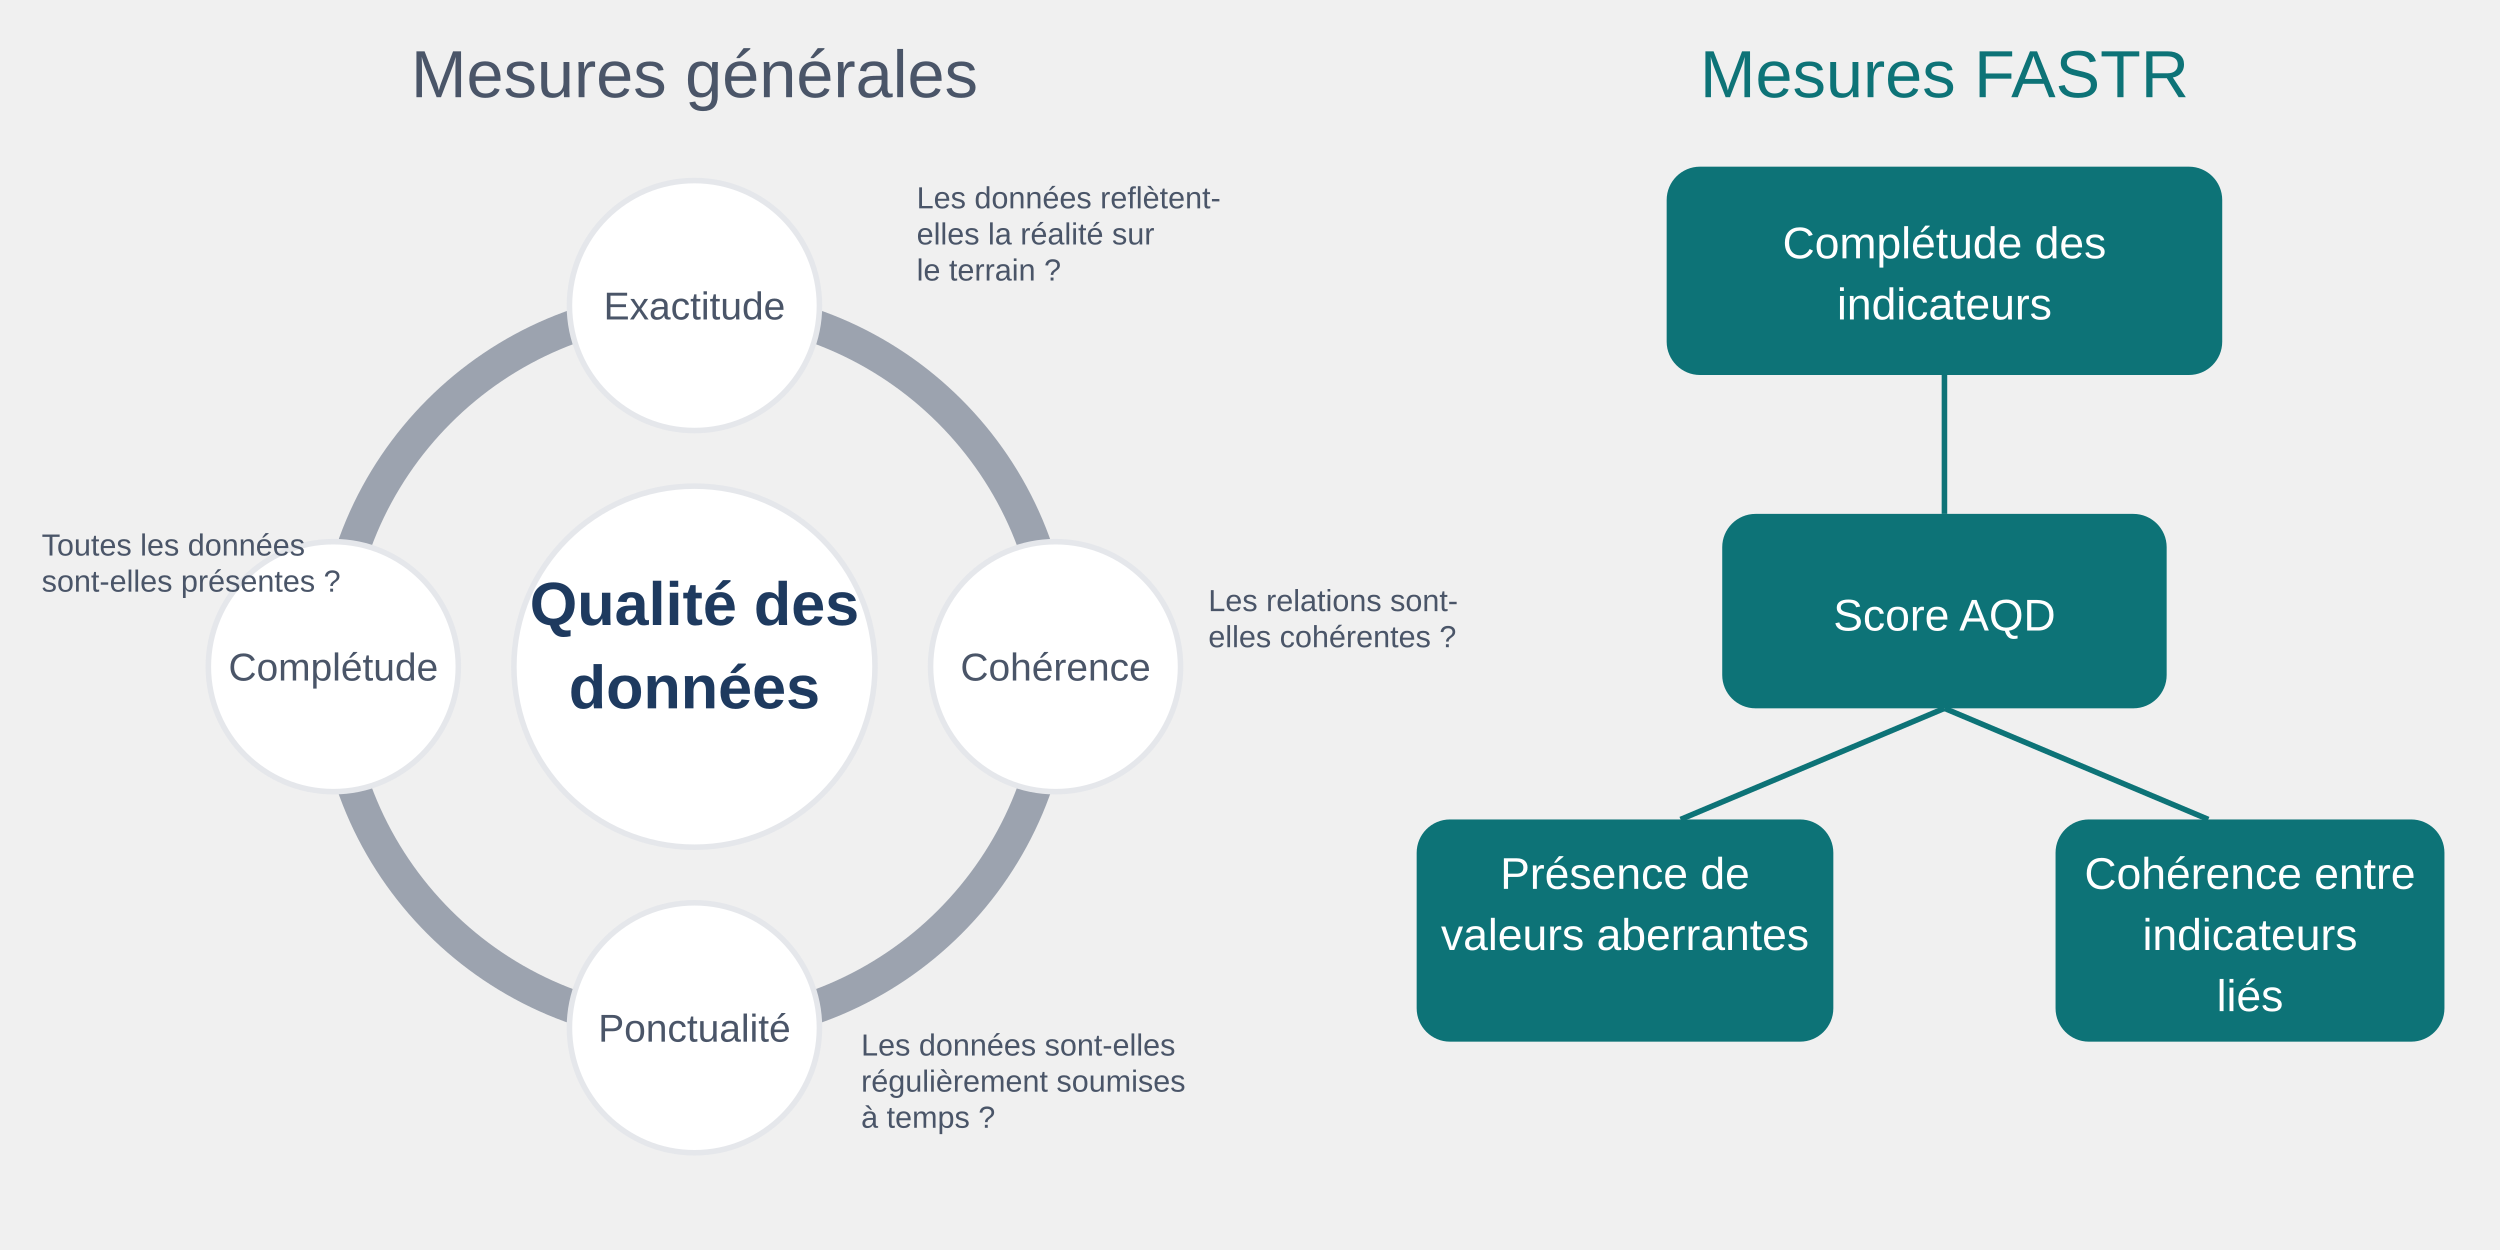
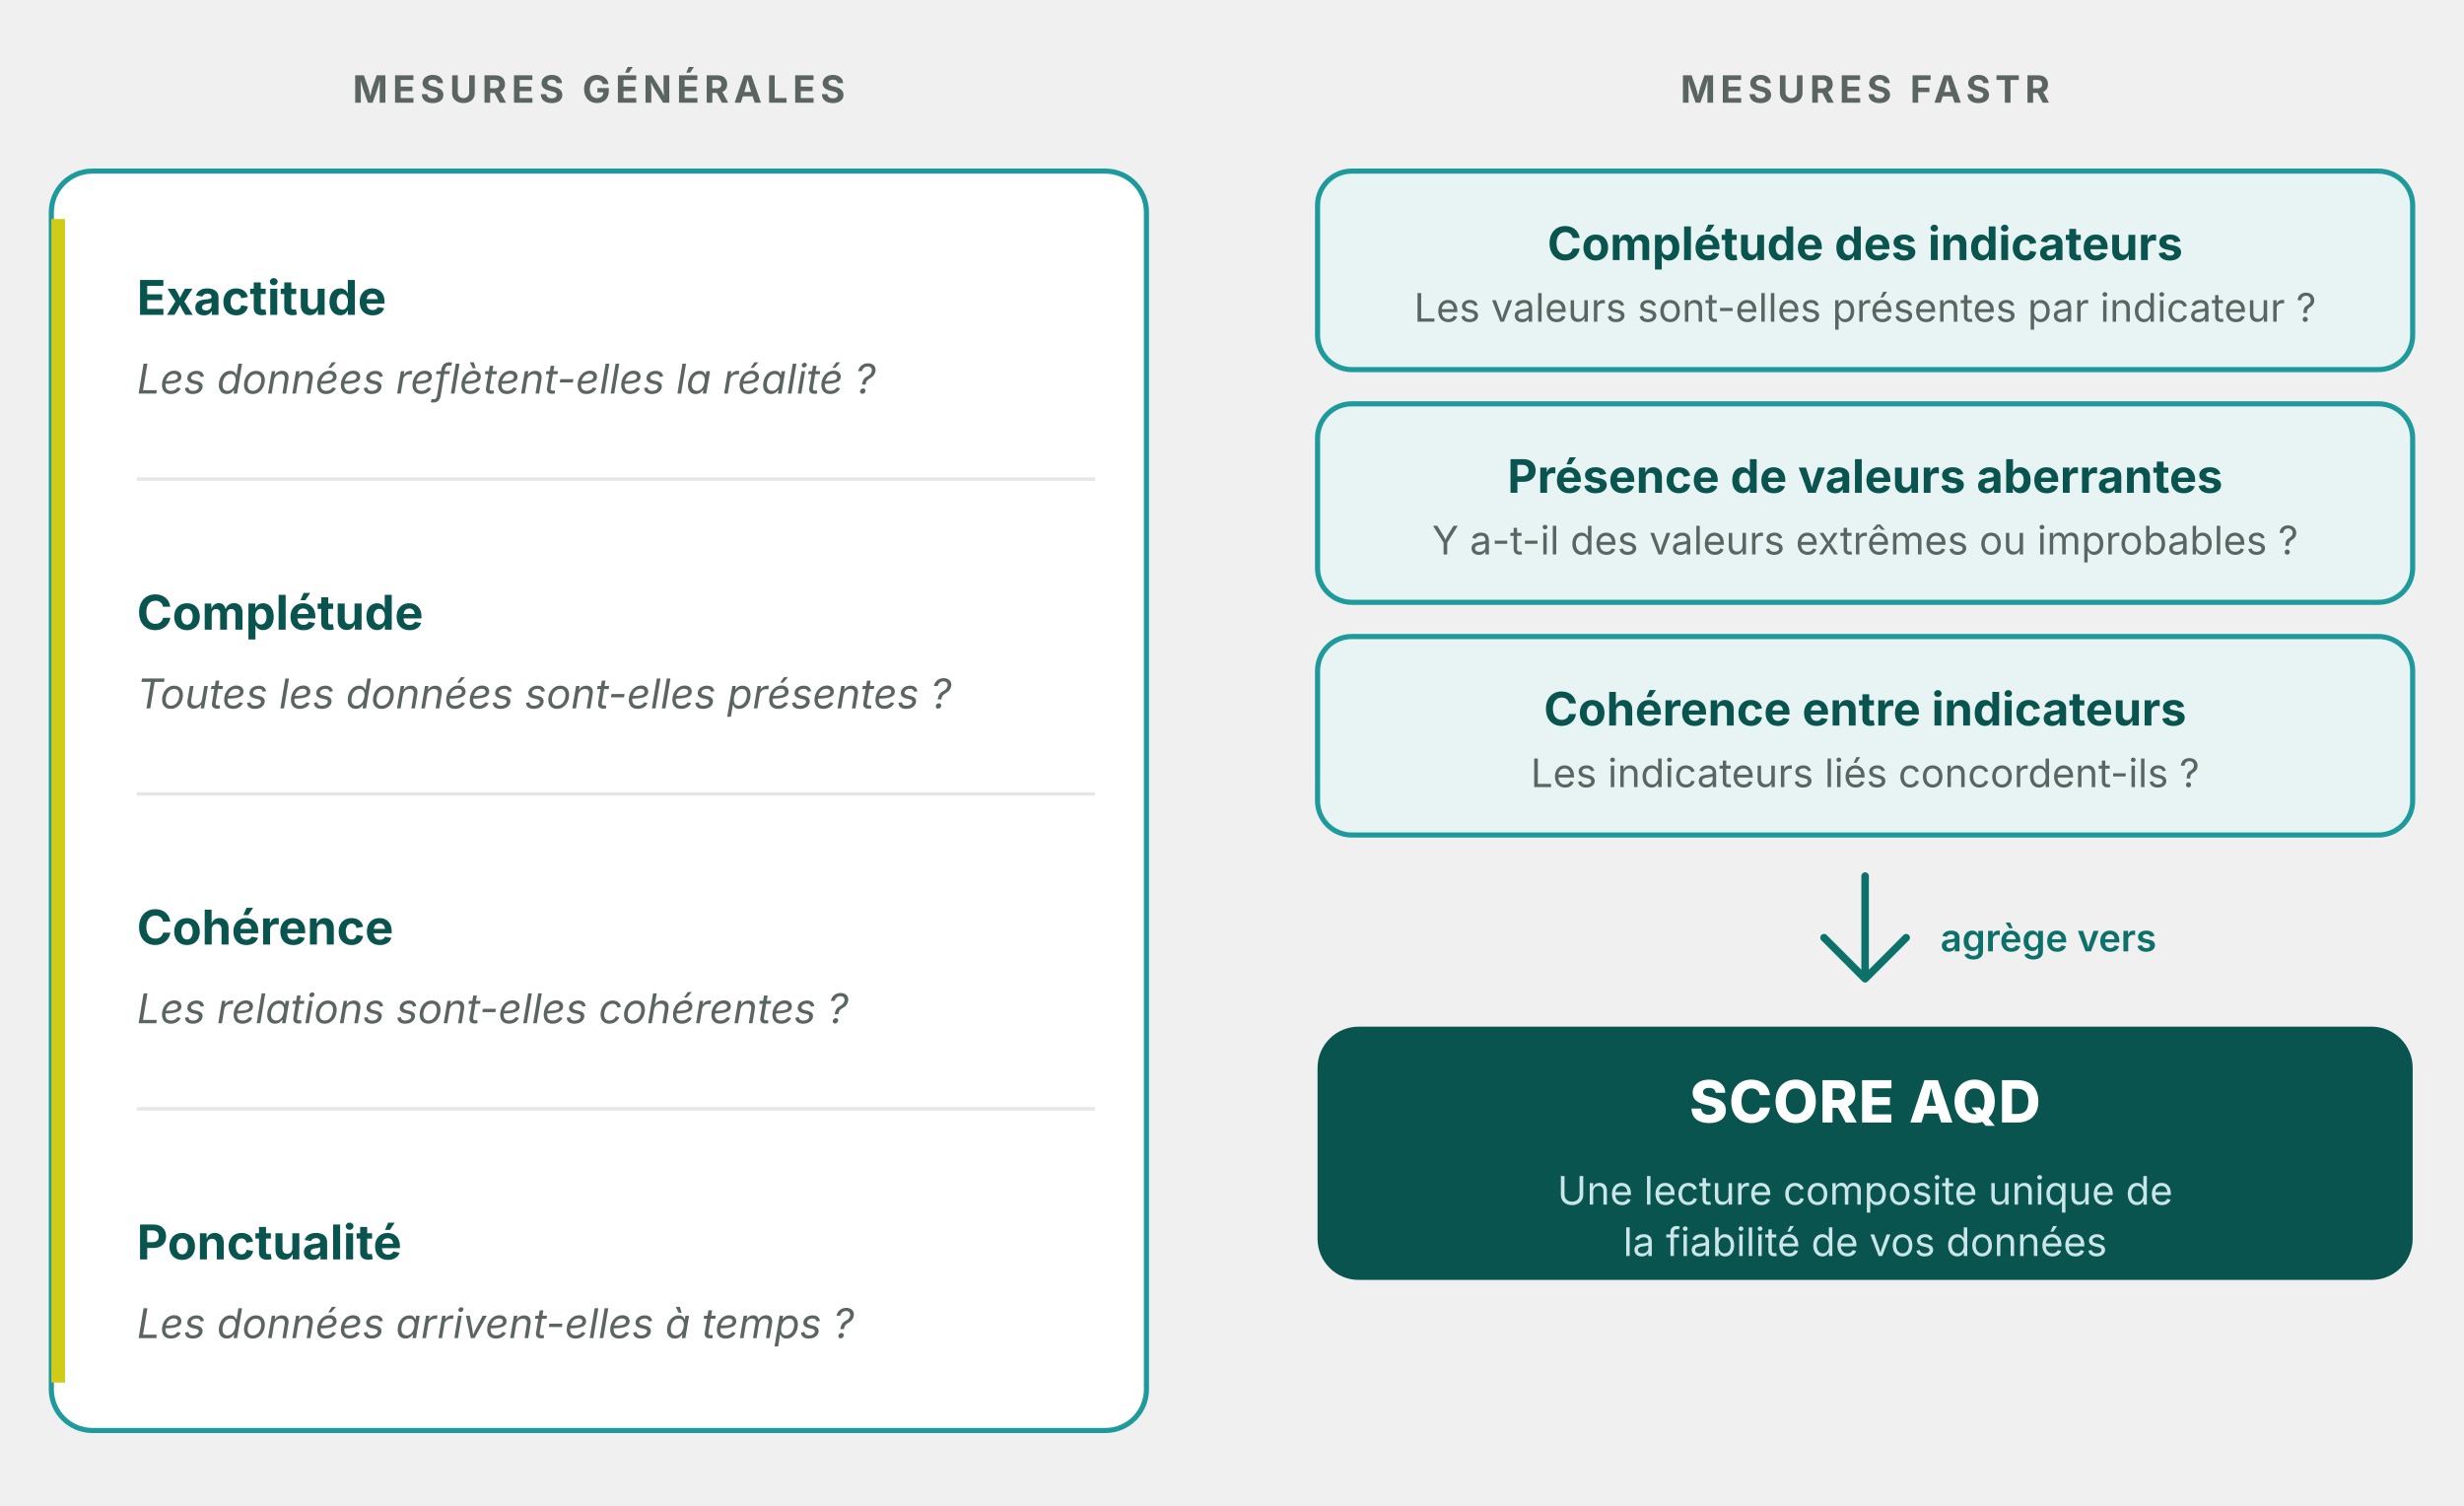
- <svg xmlns="http://www.w3.org/2000/svg" viewBox="0 0 900 450">
-   <style>
-     .title { font-family: Arial, sans-serif; font-size: 24px; fill: #4a5568; }
-     .title-teal { font-family: Arial, sans-serif; font-size: 24px; fill: #0d7377; }
-     .center-text { font-family: Arial, sans-serif; font-size: 22px; font-weight: bold; fill: #1e3a5f; }
-     .circle-text { font-family: Arial, sans-serif; font-size: 14px; fill: #4a5568; }
-     .annotation { font-family: Arial, sans-serif; font-size: 11px; fill: #4a5568; }
-     .box-text { font-family: Arial, sans-serif; font-size: 16px; fill: white; font-weight: 500; }
-   </style>
-   <text x="250" y="35" text-anchor="middle" class="title">Mesures générales</text>
-   <circle cx="250" cy="240" r="130" fill="none" stroke="#9ca3af" stroke-width="12" />
-   <circle cx="250" cy="240" r="65" fill="white" stroke="#e5e7eb" stroke-width="2" />
-   <text x="250" y="225" text-anchor="middle" class="center-text">Qualité des</text>
-   <text x="250" y="255" text-anchor="middle" class="center-text">données</text>
-   <circle cx="250" cy="110" r="45" fill="white" stroke="#e5e7eb" stroke-width="2" />
-   <text x="250" y="115" text-anchor="middle" class="circle-text">Exactitude</text>
-   <circle cx="380" cy="240" r="45" fill="white" stroke="#e5e7eb" stroke-width="2" />
-   <text x="380" y="245" text-anchor="middle" class="circle-text">Cohérence</text>
-   <circle cx="250" cy="370" r="45" fill="white" stroke="#e5e7eb" stroke-width="2" />
-   <text x="250" y="375" text-anchor="middle" class="circle-text">Ponctualité</text>
-   <circle cx="120" cy="240" r="45" fill="white" stroke="#e5e7eb" stroke-width="2" />
-   <text x="120" y="245" text-anchor="middle" class="circle-text">Complétude</text>
-   <text x="330" y="75" class="annotation">Les données reflètent-</text>
-   <text x="330" y="88" class="annotation">elles la réalité sur</text>
-   <text x="330" y="101" class="annotation">le terrain ?</text>
-   <text x="435" y="220" class="annotation">Les relations sont-</text>
-   <text x="435" y="233" class="annotation">elles cohérentes ?</text>
-   <text x="310" y="380" class="annotation">Les données sont-elles</text>
-   <text x="310" y="393" class="annotation">régulièrement soumises</text>
-   <text x="310" y="406" class="annotation">à temps ?</text>
-   <text x="15" y="200" class="annotation">Toutes les données</text>
-   <text x="15" y="213" class="annotation">sont-elles présentes ?</text>
-   <text x="700" y="35" text-anchor="middle" class="title-teal">Mesures FASTR</text>
-   <line x1="700" y1="135" x2="700" y2="185" stroke="#0d7377" stroke-width="2" />
-   <line x1="700" y1="255" x2="605" y2="295" stroke="#0d7377" stroke-width="2" />
-   <line x1="700" y1="255" x2="795" y2="295" stroke="#0d7377" stroke-width="2" />
-   <rect x="600" y="60" width="200" height="75" rx="12" ry="12" fill="#0d7377" />
-   <text x="700" y="93" text-anchor="middle" class="box-text">Complétude des</text>
-   <text x="700" y="115" text-anchor="middle" class="box-text">indicateurs</text>
-   <rect x="620" y="185" width="160" height="70" rx="12" ry="12" fill="#0d7377" />
-   <text x="700" y="227" text-anchor="middle" class="box-text">Score AQD</text>
-   <rect x="510" y="295" width="150" height="80" rx="12" ry="12" fill="#0d7377" />
-   <text x="585" y="320" text-anchor="middle" class="box-text">Présence de</text>
-   <text x="585" y="342" text-anchor="middle" class="box-text">valeurs aberrantes</text>
-   <rect x="740" y="295" width="140" height="80" rx="12" ry="12" fill="#0d7377" />
-   <text x="810" y="320" text-anchor="middle" class="box-text">Cohérence entre</text>
-   <text x="810" y="342" text-anchor="middle" class="box-text">indicateurs</text>
-   <text x="810" y="364" text-anchor="middle" class="box-text">liés</text>
+ <svg xmlns="http://www.w3.org/2000/svg" viewBox="0 0 720 440" font-family="Inter, Helvetica, Arial, sans-serif">
+   <text x="175" y="30" text-anchor="middle" font-size="11" font-weight="700" fill="#5A6562" letter-spacing="1.4">MESURES GÉNÉRALES</text>
+   <rect x="15" y="50" width="320" height="368" rx="12" fill="#ffffff" stroke="#1F9A9C" stroke-width="1.5" />
+   <rect x="15" y="64" width="4" height="340" fill="#D0CB17" />
+   <g stroke="#E4E7E5" stroke-width="1">
+     <line x1="40" y1="140" x2="320" y2="140" />
+     <line x1="40" y1="232" x2="320" y2="232" />
+     <line x1="40" y1="324" x2="320" y2="324" />
+   </g>
+   <text x="40" y="92" font-size="14" font-weight="700" fill="#09544F">Exactitude</text>
+   <text x="40" y="115" font-size="12" font-style="italic" fill="#5A6562">Les données reflètent-elles la réalité ?</text>
+   <text x="40" y="184" font-size="14" font-weight="700" fill="#09544F">Complétude</text>
+   <text x="40" y="207" font-size="12" font-style="italic" fill="#5A6562">Toutes les données sont-elles présentes ?</text>
+   <text x="40" y="276" font-size="14" font-weight="700" fill="#09544F">Cohérence</text>
+   <text x="40" y="299" font-size="12" font-style="italic" fill="#5A6562">Les relations sont-elles cohérentes ?</text>
+   <text x="40" y="368" font-size="14" font-weight="700" fill="#09544F">Ponctualité</text>
+   <text x="40" y="391" font-size="12" font-style="italic" fill="#5A6562">Les données arrivent-elles à temps ?</text>
+   <text x="545" y="30" text-anchor="middle" font-size="11" font-weight="700" fill="#5A6562" letter-spacing="1.4">MESURES FASTR</text>
+   <rect x="385" y="50" width="320" height="58" rx="10" fill="#E8F4F3" stroke="#1F9A9C" stroke-width="1.5" />
+   <text x="545" y="76" text-anchor="middle" font-size="13.5" font-weight="700" fill="#09544F">Complétude des indicateurs</text>
+   <text x="545" y="94" text-anchor="middle" font-size="11.5" fill="#5A6562">Les valeurs sont-elles présentes par indicateur ?</text>
+   <rect x="385" y="118" width="320" height="58" rx="10" fill="#E8F4F3" stroke="#1F9A9C" stroke-width="1.5" />
+   <text x="545" y="144" text-anchor="middle" font-size="13.5" font-weight="700" fill="#09544F">Présence de valeurs aberrantes</text>
+   <text x="545" y="162" text-anchor="middle" font-size="11.5" fill="#5A6562">Y a-t-il des valeurs extrêmes ou improbables ?</text>
+   <rect x="385" y="186" width="320" height="58" rx="10" fill="#E8F4F3" stroke="#1F9A9C" stroke-width="1.5" />
+   <text x="545" y="212" text-anchor="middle" font-size="13.5" font-weight="700" fill="#09544F">Cohérence entre indicateurs</text>
+   <text x="545" y="230" text-anchor="middle" font-size="11.5" fill="#5A6562">Les indicateurs liés concordent-ils ?</text>
+   <path d="M545 256 V286 M533 274 L545 286 L557 274" fill="none" stroke="#0C716B" stroke-width="2.2" stroke-linecap="round" stroke-linejoin="round" />
+   <text x="567" y="278" font-size="11" font-weight="600" fill="#0C716B">agrège vers</text>
+   <rect x="385" y="300" width="320" height="74" rx="12" fill="#09544F" />
+   <text x="545" y="328" text-anchor="middle" font-size="17" font-weight="800" fill="#ffffff" letter-spacing="0.3">SCORE AQD</text>
+   <text x="545" y="352" text-anchor="middle" font-size="11.5" fill="#CAE6E9">Une lecture composite unique de</text>
+   <text x="545" y="367" text-anchor="middle" font-size="11.5" fill="#CAE6E9">la fiabilité de vos données</text>
</svg>
